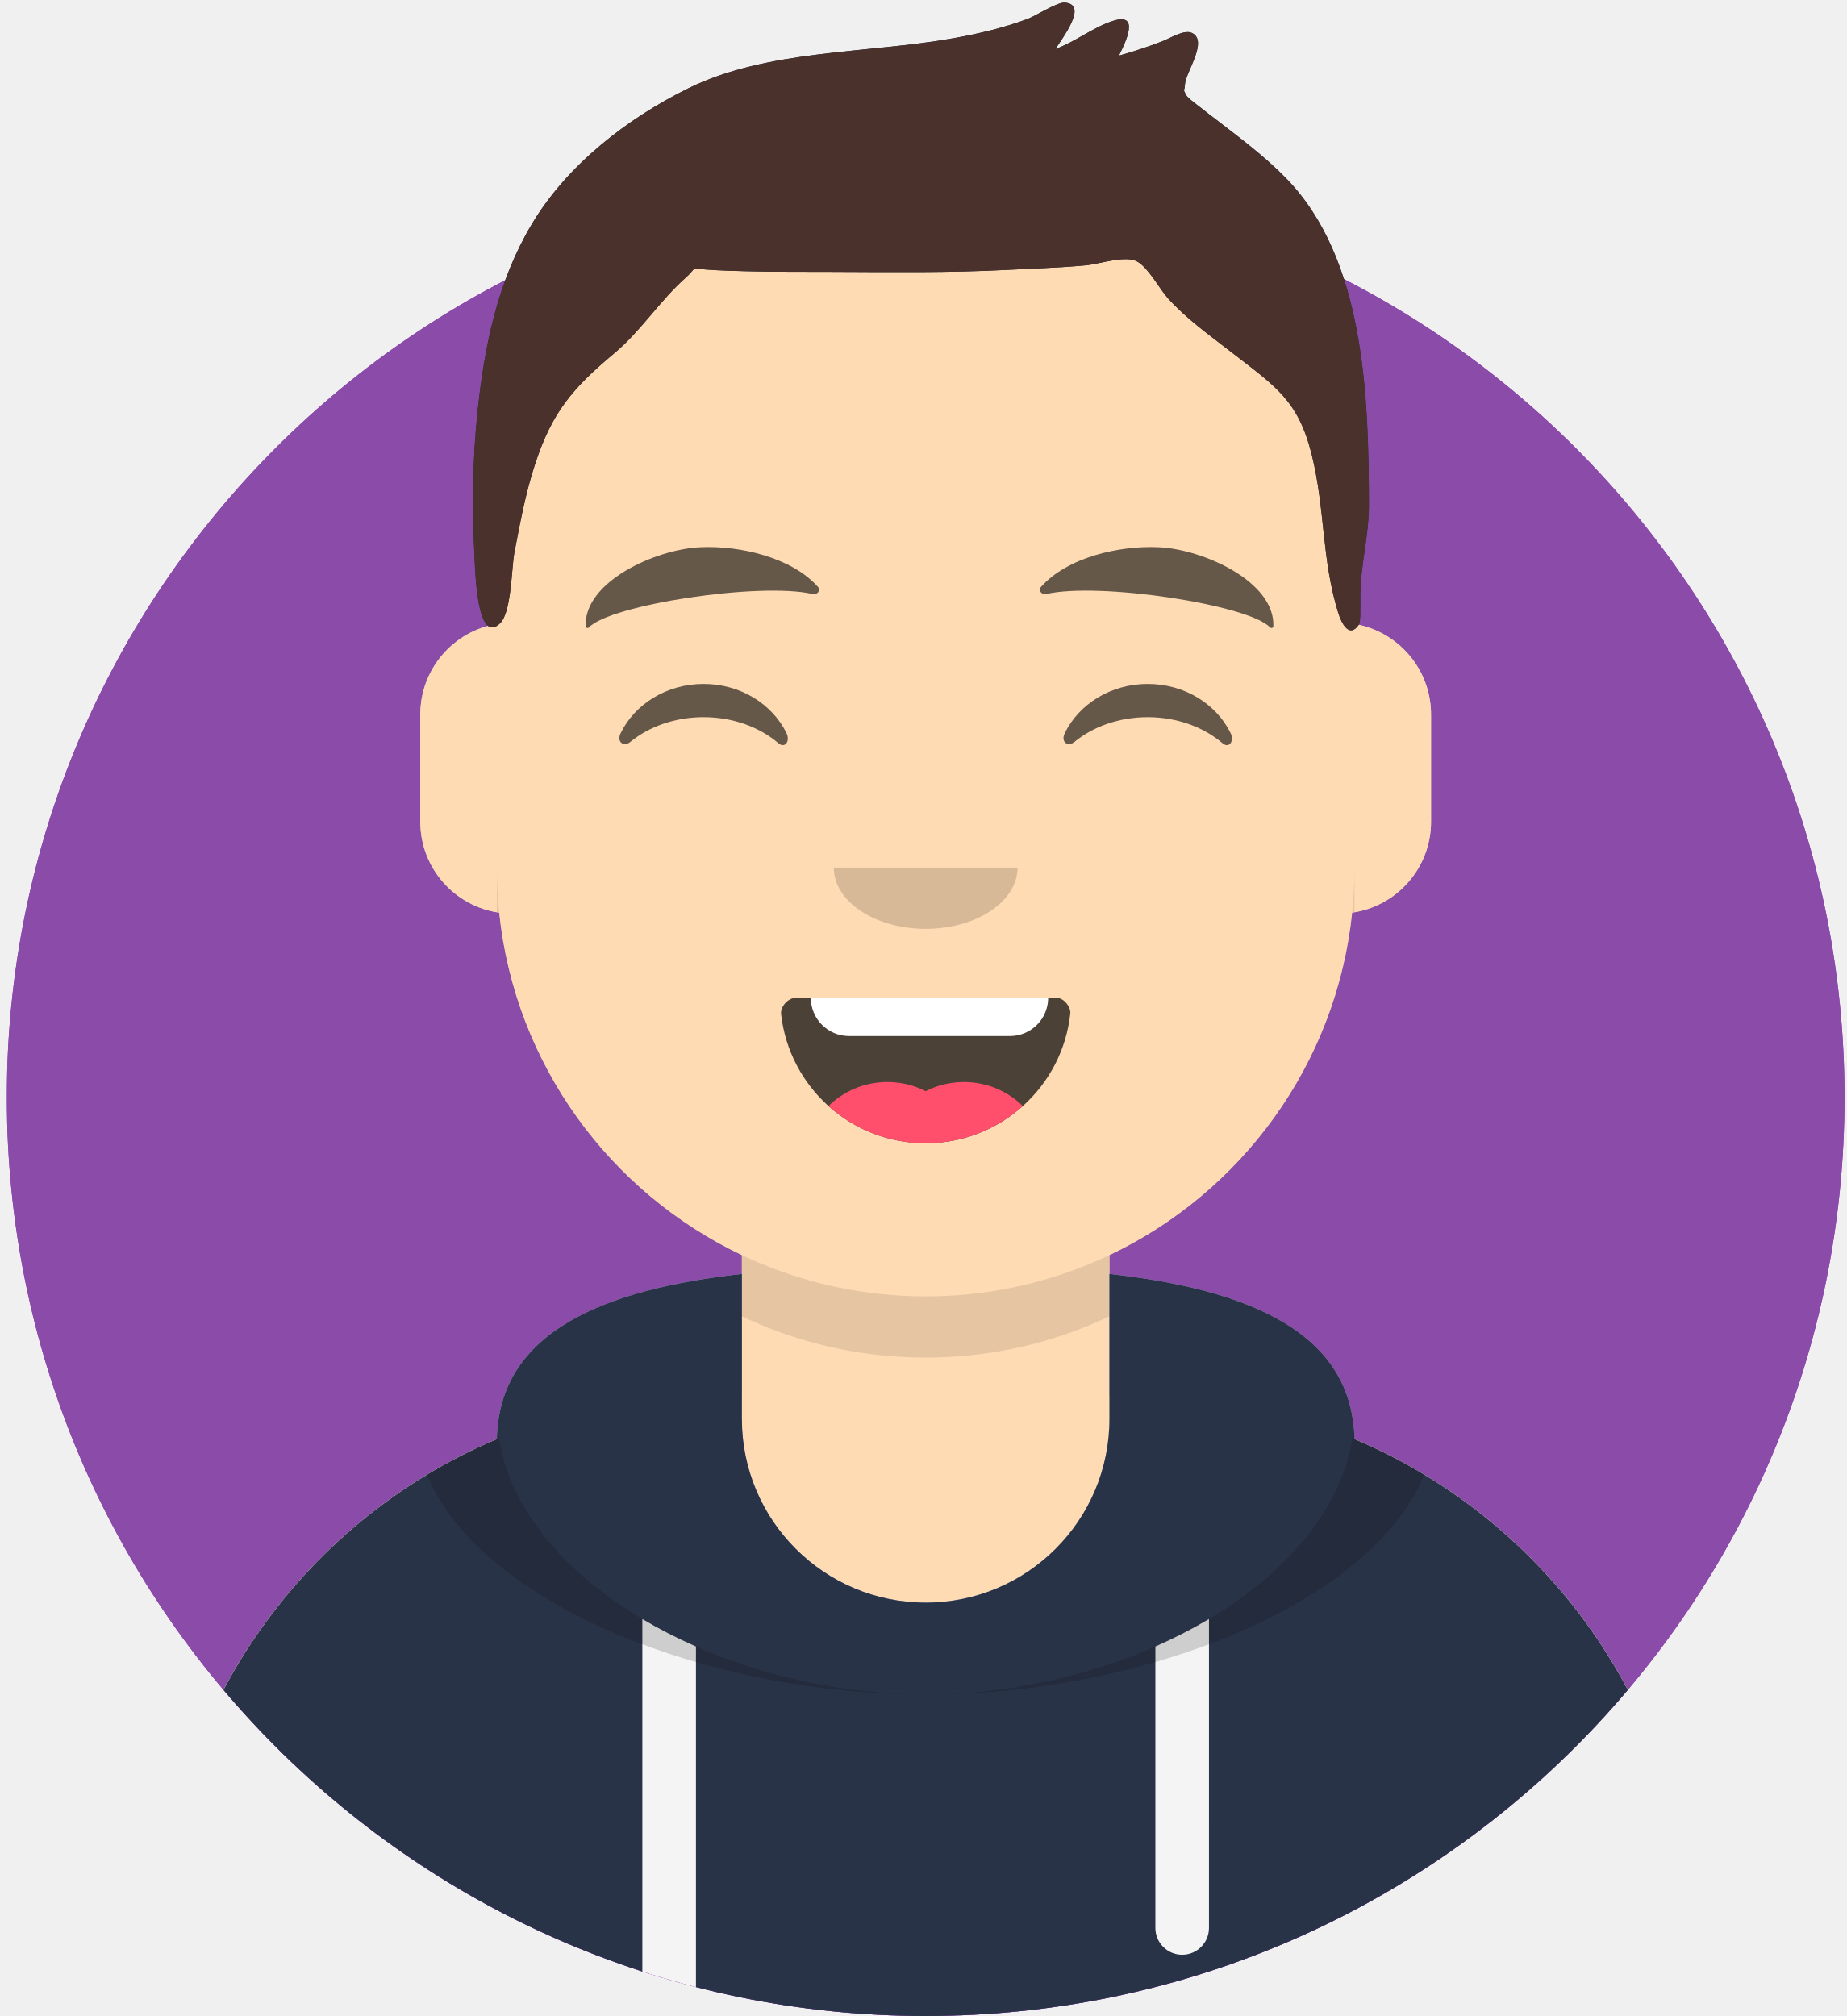
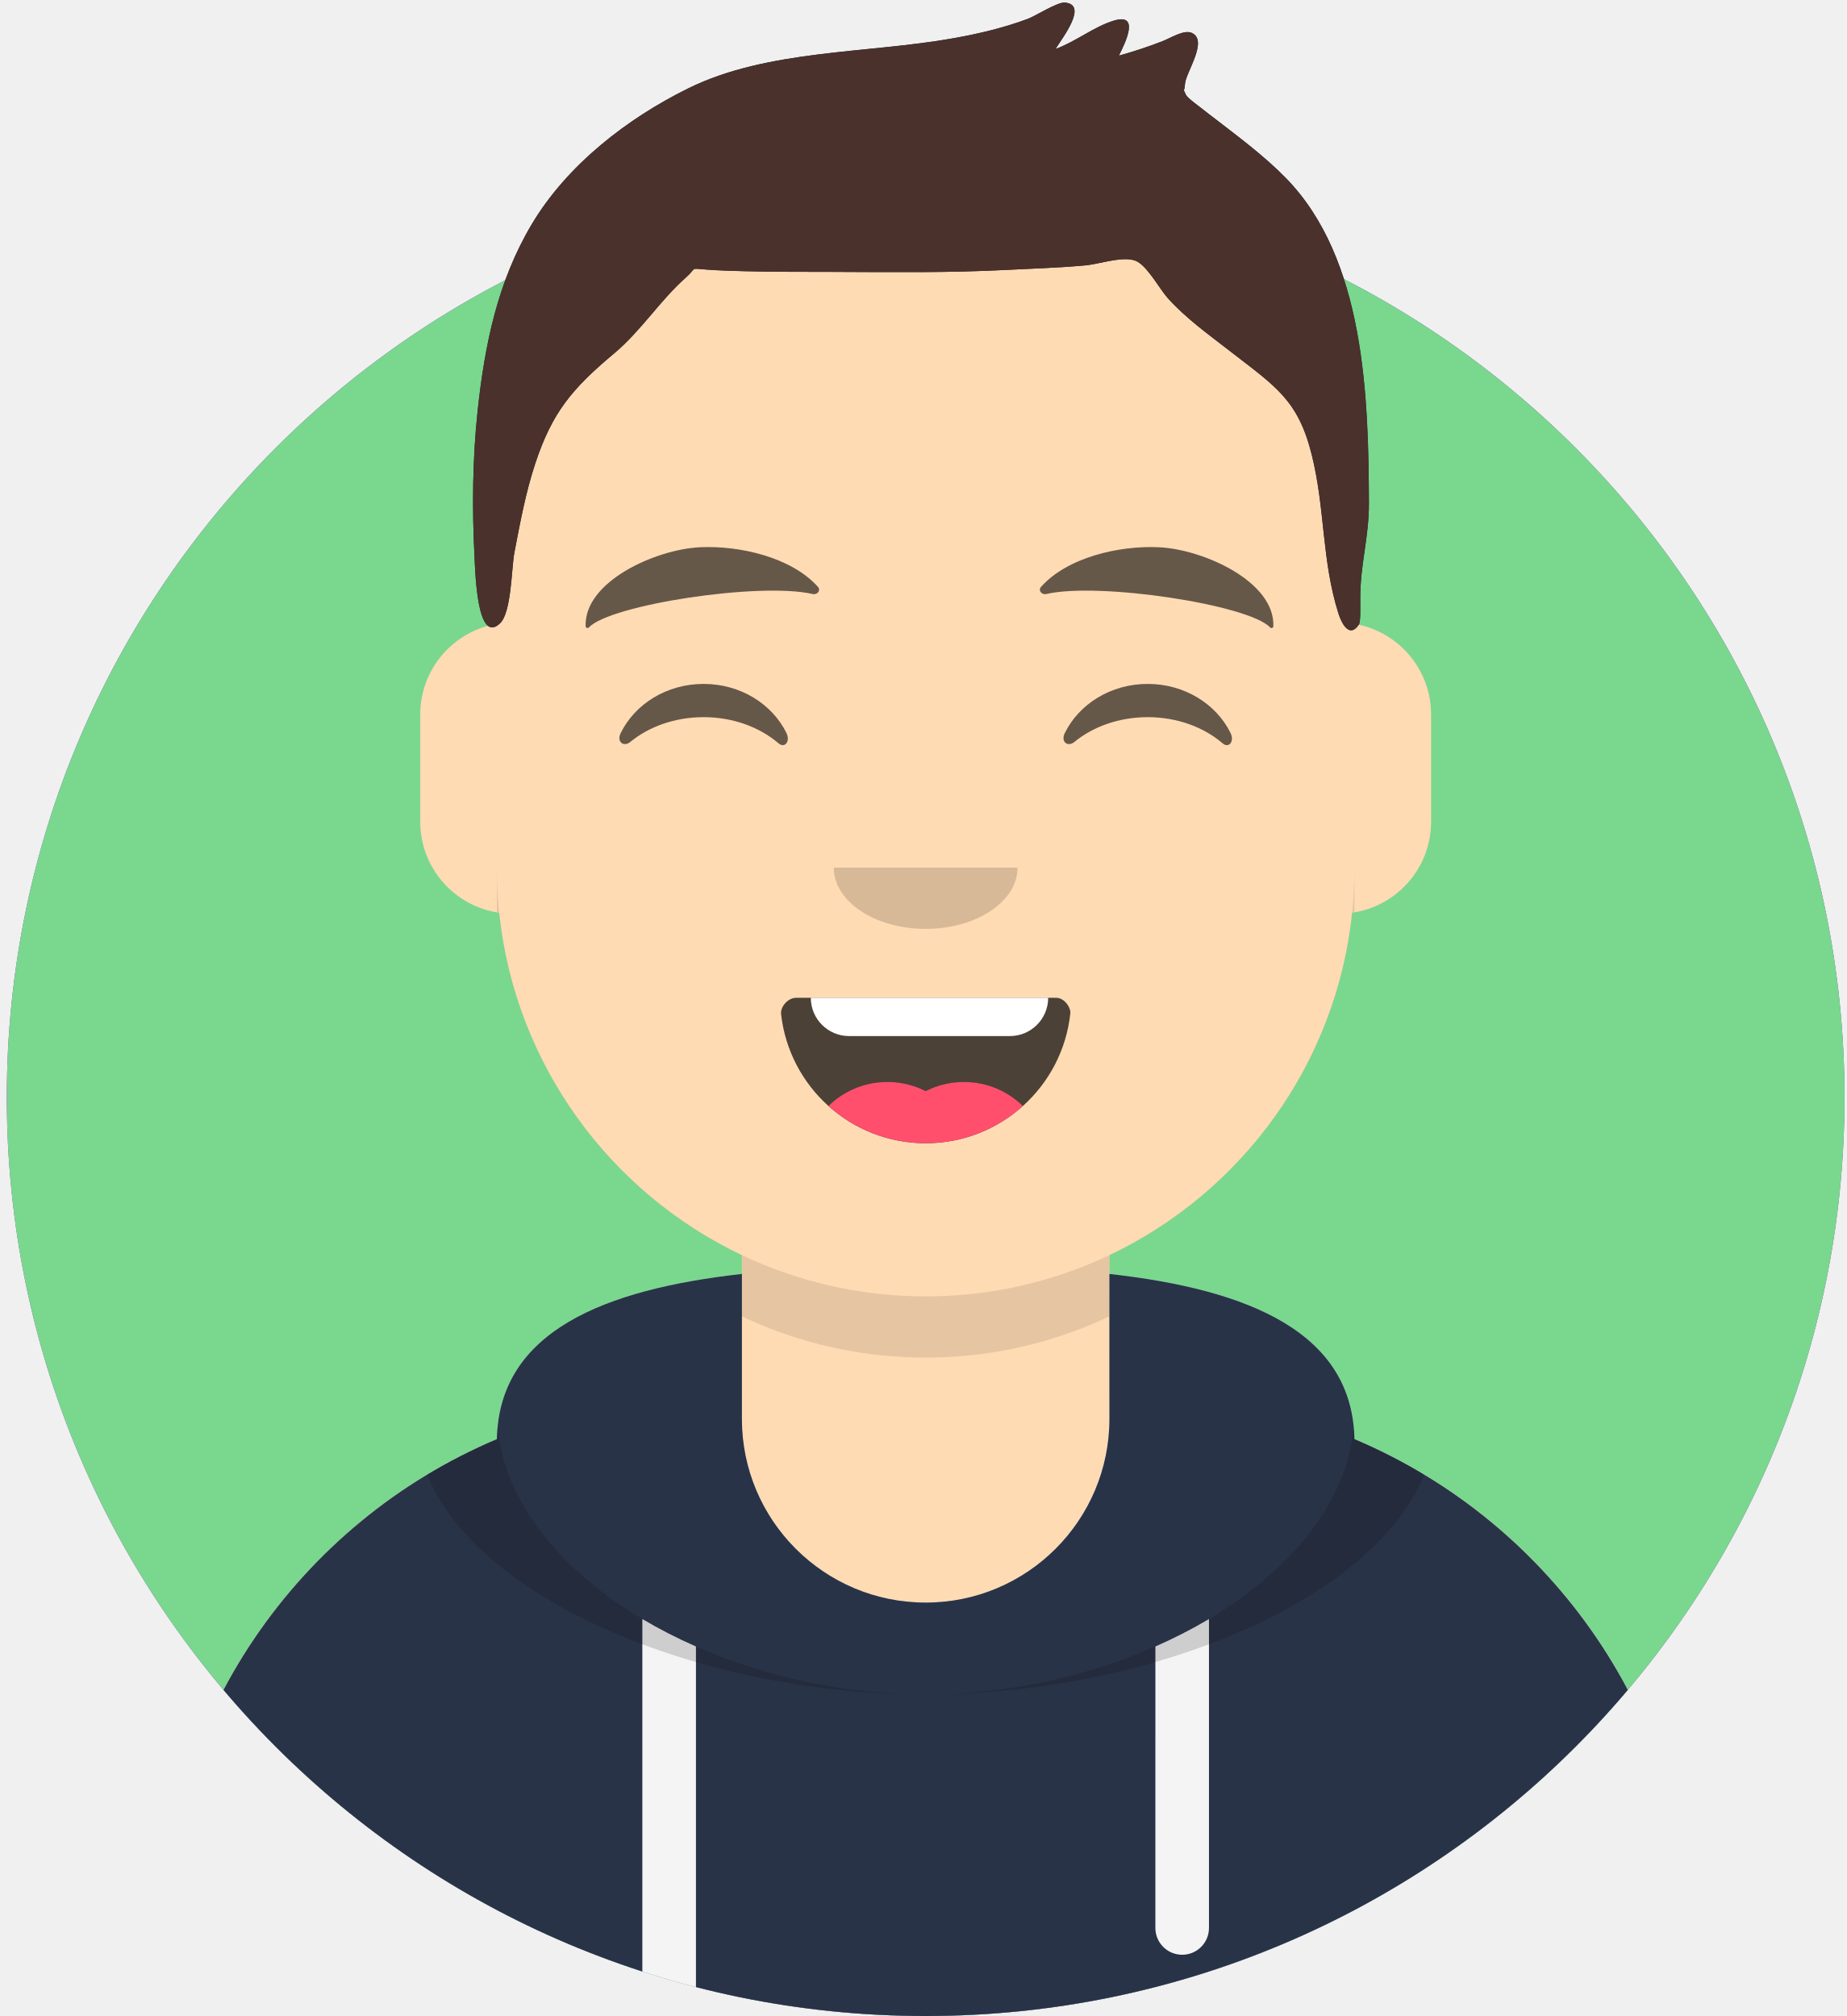
<svg xmlns="http://www.w3.org/2000/svg" xmlns:xlink="http://www.w3.org/1999/xlink" width="217px" height="237px" viewBox="0 0 217 237" version="1.1">
  <defs>
    <circle id="path-1" cx="108" cy="108" r="108" />
    <path d="M-3.19744231e-14,144 L-3.19744231e-14,-1.42108547e-14 L237.6,-1.42108547e-14 L237.6,144 L226.8,144 C226.8,203.647 178.447,252 118.8,252 C59.153,252 10.8,203.647 10.8,144 L10.8,144 L-3.19744231e-14,144 Z" id="path-3" />
    <path d="M90,0 C117.835,-5.11323436e-15 140.4,22.565 140.4,50.4 L140.401,55.949 C145.508,56.807 149.4,61.249 149.4,66.6 L149.4,79.2 C149.4,84.647 145.367,89.152 140.125,89.893 C138.265,107.718 127.114,122.78 111.601,130.149 L111.6,146.7 L115.2,146.7 C150.988,146.7 180,175.712 180,211.5 L180,219.6 L0,219.6 L0,211.5 C-4.38277231e-15,175.712 29.012,146.7 64.8,146.7 L68.4,146.7 L68.4,130.15 C52.886,122.78 41.735,107.718 39.875,89.893 C34.633,89.152 30.6,84.647 30.6,79.2 L30.6,66.6 C30.6,61.249 34.492,56.806 39.6,55.949 L39.6,50.4 C39.6,22.565 62.165,5.11323436e-15 90,0 Z" id="path-5" />
    <path d="M140.401,11.764 C156.691,13.587 169.2,18.597 169.2,31.569 L169.194,31.18 C192.467,41.01 208.8,64.047 208.8,90.9 L208.8,99 L28.8,99 L28.8,90.9 C28.8,64.047 45.133,41.01 68.406,31.18 C68.653,18.496 81.073,13.568 97.2,11.764 L97.2,28.8 C97.2,40.729 106.871,50.4 118.8,50.4 C130.729,50.4 140.4,40.729 140.4,28.8 L140.4,28.8 Z" id="path-7" />
    <path d="M31.606,13.615 C32.558,22.158 39.803,28.8 48.6,28.8 C57.424,28.8 64.687,22.117 65.603,13.536 C65.676,12.845 64.905,11.7 63.938,11.7 C50.534,11.7 40.264,11.7 33.378,11.7 C32.406,11.7 31.511,12.761 31.606,13.615 Z" id="path-9" />
    <rect id="path-11" x="0" y="0" width="237.6" height="252" />
    <path d="M118.135,20.928 C115.651,18.39 112.767,16.236 109.962,14.076 C109.343,13.6 108.715,13.135 108.109,12.641 C107.972,12.528 106.563,11.519 106.394,11.148 C105.988,10.254 106.224,10.95 106.28,9.884 C106.35,8.535 109.1,4.727 107.048,3.854 C106.146,3.47 104.536,4.492 103.67,4.83 C101.977,5.49 100.263,6.054 98.512,6.54 C99.351,4.869 100.95,1.524 97.944,2.419 C95.603,3.116 93.421,4.91 91.068,5.753 C91.847,4.477 94.96,0.523 92.147,0.302 C91.271,0.233 88.724,1.875 87.782,2.226 C84.959,3.275 82.075,3.953 79.111,4.487 C69.033,6.304 57.248,5.786 47.923,10.374 C40.735,13.911 33.636,19.4 29.484,26.389 C25.481,33.125 23.984,40.498 23.146,48.217 C22.532,53.882 22.482,59.738 22.769,65.424 C22.863,67.287 23.073,75.874 25.779,73.273 C27.127,71.978 27.117,66.745 27.457,64.974 C28.133,61.451 28.783,57.911 29.91,54.5 C31.895,48.49 34.238,45.687 39.184,41.547 C42.359,38.89 44.588,35.3 47.625,32.62 C48.99,31.416 47.949,31.542 50.143,31.7 C51.616,31.806 53.097,31.846 54.574,31.885 C57.99,31.974 61.412,31.951 64.829,31.963 C71.711,31.988 78.561,32.085 85.437,31.725 C88.492,31.565 91.556,31.478 94.603,31.195 C96.306,31.038 99.326,29.947 100.728,30.78 C102.01,31.543 103.342,34.034 104.263,35.054 C106.438,37.464 109.032,39.305 111.576,41.282 C116.881,45.403 119.559,46.98 121.17,53.421 C122.775,59.838 122.325,65.791 124.312,72.106 C124.662,73.217 125.586,75.13 126.726,73.415 C126.937,73.096 126.883,71.345 126.883,70.337 C126.883,66.27 127.913,63.218 127.9,59.123 C127.849,46.674 127.447,30.442 118.135,20.928 Z" id="path-13" />
  </defs>
  <g id="Website" stroke="none" stroke-width="1" fill="none" fill-rule="evenodd">
    <g id="mf-avatar" transform="translate(-10, -15)">
      <g id="Circle" transform="translate(10.8, 36)">
        <mask id="mask-2" fill="white">
          <use xlink:href="#path-1" />
        </mask>
        <use id="Circle-Background" fill="#972dc2" xlink:href="#path-1" />
-         <g id="🖍-Circle-Color" mask="url(#mask-2)" fill="#8a4ca8">
+         <g id="🖍-Circle-Color" mask="url(#mask-2)" fill="#79d88e">
          <rect id="🖍Color" x="0" y="0" width="216.445" height="216" />
        </g>
      </g>
      <mask id="mask-4" fill="white">
        <use xlink:href="#path-3" />
      </mask>
      <g id="Mask" />
      <g id="Avataaar" mask="url(#mask-4)">
        <g id="Body" transform="translate(28.8, 32.4)">
          <mask id="mask-6" fill="white">
            <use xlink:href="#path-5" />
          </mask>
          <use fill="#D0C6AC" xlink:href="#path-5" />
          <g id="Skin/👶🏻-05-Pale" mask="url(#mask-6)" fill="#FFDBB4">
            <g transform="translate(-28.8, 0)" id="Color">
              <rect x="0" y="0" width="238.384" height="220.355" />
            </g>
          </g>
          <path d="M39.6,84.6 C39.6,112.435 62.165,135 90,135 C117.835,135 140.4,112.435 140.4,84.6 L140.4,84.6 L140.4,91.8 C140.4,119.635 117.835,142.2 90,142.2 C62.165,142.2 39.6,119.635 39.6,91.8 Z" id="Neck-Shadow" fill-opacity="0.1" fill="#000000" mask="url(#mask-6)" />
        </g>
        <g id="Clothing/Hoodie" transform="translate(0, 153)">
          <mask id="mask-8" fill="white">
            <use xlink:href="#path-7" />
          </mask>
          <use id="Hoodie" fill="#B7C1DB" fill-rule="evenodd" xlink:href="#path-7" />
          <g id="Color/Palette/Slate" mask="url(#mask-8)" fill="#293347" fill-rule="evenodd">
            <rect id="🖍Color" x="0" y="0" width="238.491" height="99" />
          </g>
          <path d="M91.8,55.565 L91.8,99 L85.5,99 L85.499,52.335 C87.483,53.514 89.592,54.594 91.8,55.565 Z M152.101,52.334 L152.1,88.65 C152.1,90.39 150.69,91.8 148.95,91.8 C147.21,91.8 145.8,90.39 145.8,88.65 L145.801,55.565 C148.009,54.594 150.118,53.513 152.101,52.334 Z" id="Straps" fill="#F4F4F4" fill-rule="evenodd" mask="url(#mask-8)" />
          <path d="M155.733,11.451 C169.28,14.013 178.65,19.118 178.65,29.077 C178.65,46.818 148.916,61.2 118.8,61.2 C88.684,61.2 58.95,46.818 58.95,29.077 C58.95,19.118 68.32,14.013 81.867,11.451 C73.689,14.466 68.4,19.534 68.4,27.969 C68.4,46.322 93.439,61.2 118.8,61.2 C144.161,61.2 169.2,46.322 169.2,27.969 C169.2,19.71 164.13,14.679 156.241,11.642 Z" id="Shadow" fill-opacity="0.16" fill="#000000" fill-rule="evenodd" mask="url(#mask-8)" />
        </g>
        <g id="Face" transform="translate(68.4, 73.8)">
          <g id="Mouth/Smile" transform="translate(1.8, 46.8)">
            <mask id="mask-10" fill="white">
              <use xlink:href="#path-9" />
            </mask>
            <use id="Mouth" fill-opacity="0.7" fill="#000000" fill-rule="evenodd" xlink:href="#path-9" />
            <path d="M39.6,1.8 L58.5,1.8 C60.985,1.8 63,3.815 63,6.3 L63,11.7 C63,14.185 60.985,16.2 58.5,16.2 L39.6,16.2 C37.115,16.2 35.1,14.185 35.1,11.7 L35.1,6.3 C35.1,3.815 37.115,1.8 39.6,1.8 Z" id="Teeth" fill="#FFFFFF" fill-rule="evenodd" mask="url(#mask-10)" />
            <g id="Tongue" stroke-width="1" fill-rule="evenodd" mask="url(#mask-10)" fill="#FF4F6D">
              <g transform="translate(34.2, 21.6)">
                <circle cx="9.9" cy="9.9" r="9.9" />
                <circle cx="18.9" cy="9.9" r="9.9" />
              </g>
            </g>
          </g>
          <g id="Nose/Default" transform="translate(25.2, 36)" fill="#000000" fill-opacity="0.16">
            <path d="M14.4,7.2 C14.4,11.176 19.235,14.4 25.2,14.4 L25.2,14.4 C31.165,14.4 36,11.176 36,7.2" id="Nose" />
          </g>
          <g id="Eyes/Happy-😁" transform="translate(0, 7.2)" fill="#000000" fill-opacity="0.6">
            <path d="M14.544,20.203 C16.206,16.784 19.948,14.4 24.298,14.4 C28.632,14.4 32.363,16.767 34.034,20.166 C34.53,21.176 33.824,22.003 33.112,21.39 C30.906,19.494 27.773,18.309 24.298,18.309 C20.931,18.309 17.886,19.421 15.694,21.214 C14.892,21.87 14.058,21.203 14.544,20.203 Z" id="Squint" />
            <path d="M66.744,20.203 C68.406,16.784 72.148,14.4 76.498,14.4 C80.832,14.4 84.563,16.767 86.234,20.166 C86.73,21.176 86.024,22.003 85.312,21.39 C83.106,19.494 79.973,18.309 76.498,18.309 C73.131,18.309 70.086,19.421 67.894,21.214 C67.092,21.87 66.258,21.203 66.744,20.203 Z" id="Squint" />
          </g>
          <g id="Eyebrow/Natural/Default-Natural" fill="#000000" fill-opacity="0.6">
            <path d="M23.435,5.589 C18.25,6.285 10.164,10.805 10.84,16.036 C10.862,16.207 11.121,16.261 11.233,16.118 C13.471,13.248 30.774,9.033 37.075,9.913 C37.652,9.994 38.032,9.399 37.639,9.027 C34.269,5.845 28.08,4.961 23.435,5.589" id="Eyebrow" transform="translate(24.3, 10.8) rotate(5) translate(-24.3, -10.8) " />
            <path d="M76.535,5.589 C71.35,6.285 63.264,10.805 63.94,16.036 C63.962,16.207 64.221,16.261 64.333,16.118 C66.571,13.248 83.874,9.033 90.175,9.913 C90.752,9.994 91.132,9.399 90.739,9.027 C87.369,5.845 81.18,4.961 76.535,5.589" id="Eyebrow" transform="translate(77.4, 10.8) scale(-1, 1) rotate(5) translate(-77.4, -10.8) " />
          </g>
        </g>
        <g id="Top">
          <mask id="mask-12" fill="white">
            <use xlink:href="#path-11" />
          </mask>
          <g id="Mask" />
          <g mask="url(#mask-12)">
            <g transform="translate(43, 15)">
              <mask id="mask-14" fill="white">
                <use xlink:href="#path-13" />
              </mask>
              <use id="Short-Hair" stroke="none" fill="#1F3140" fill-rule="evenodd" xlink:href="#path-13" />
              <g id="Color/Hair/Brown-Dark" stroke="none" fill="none" mask="url(#mask-14)" fill-rule="evenodd">
                <g transform="translate(-43.1, -15)" fill="#4A312C" id="Color">
                  <rect x="0" y="0" width="239.107" height="252.406" />
                </g>
              </g>
            </g>
          </g>
        </g>
      </g>
    </g>
  </g>
</svg>
